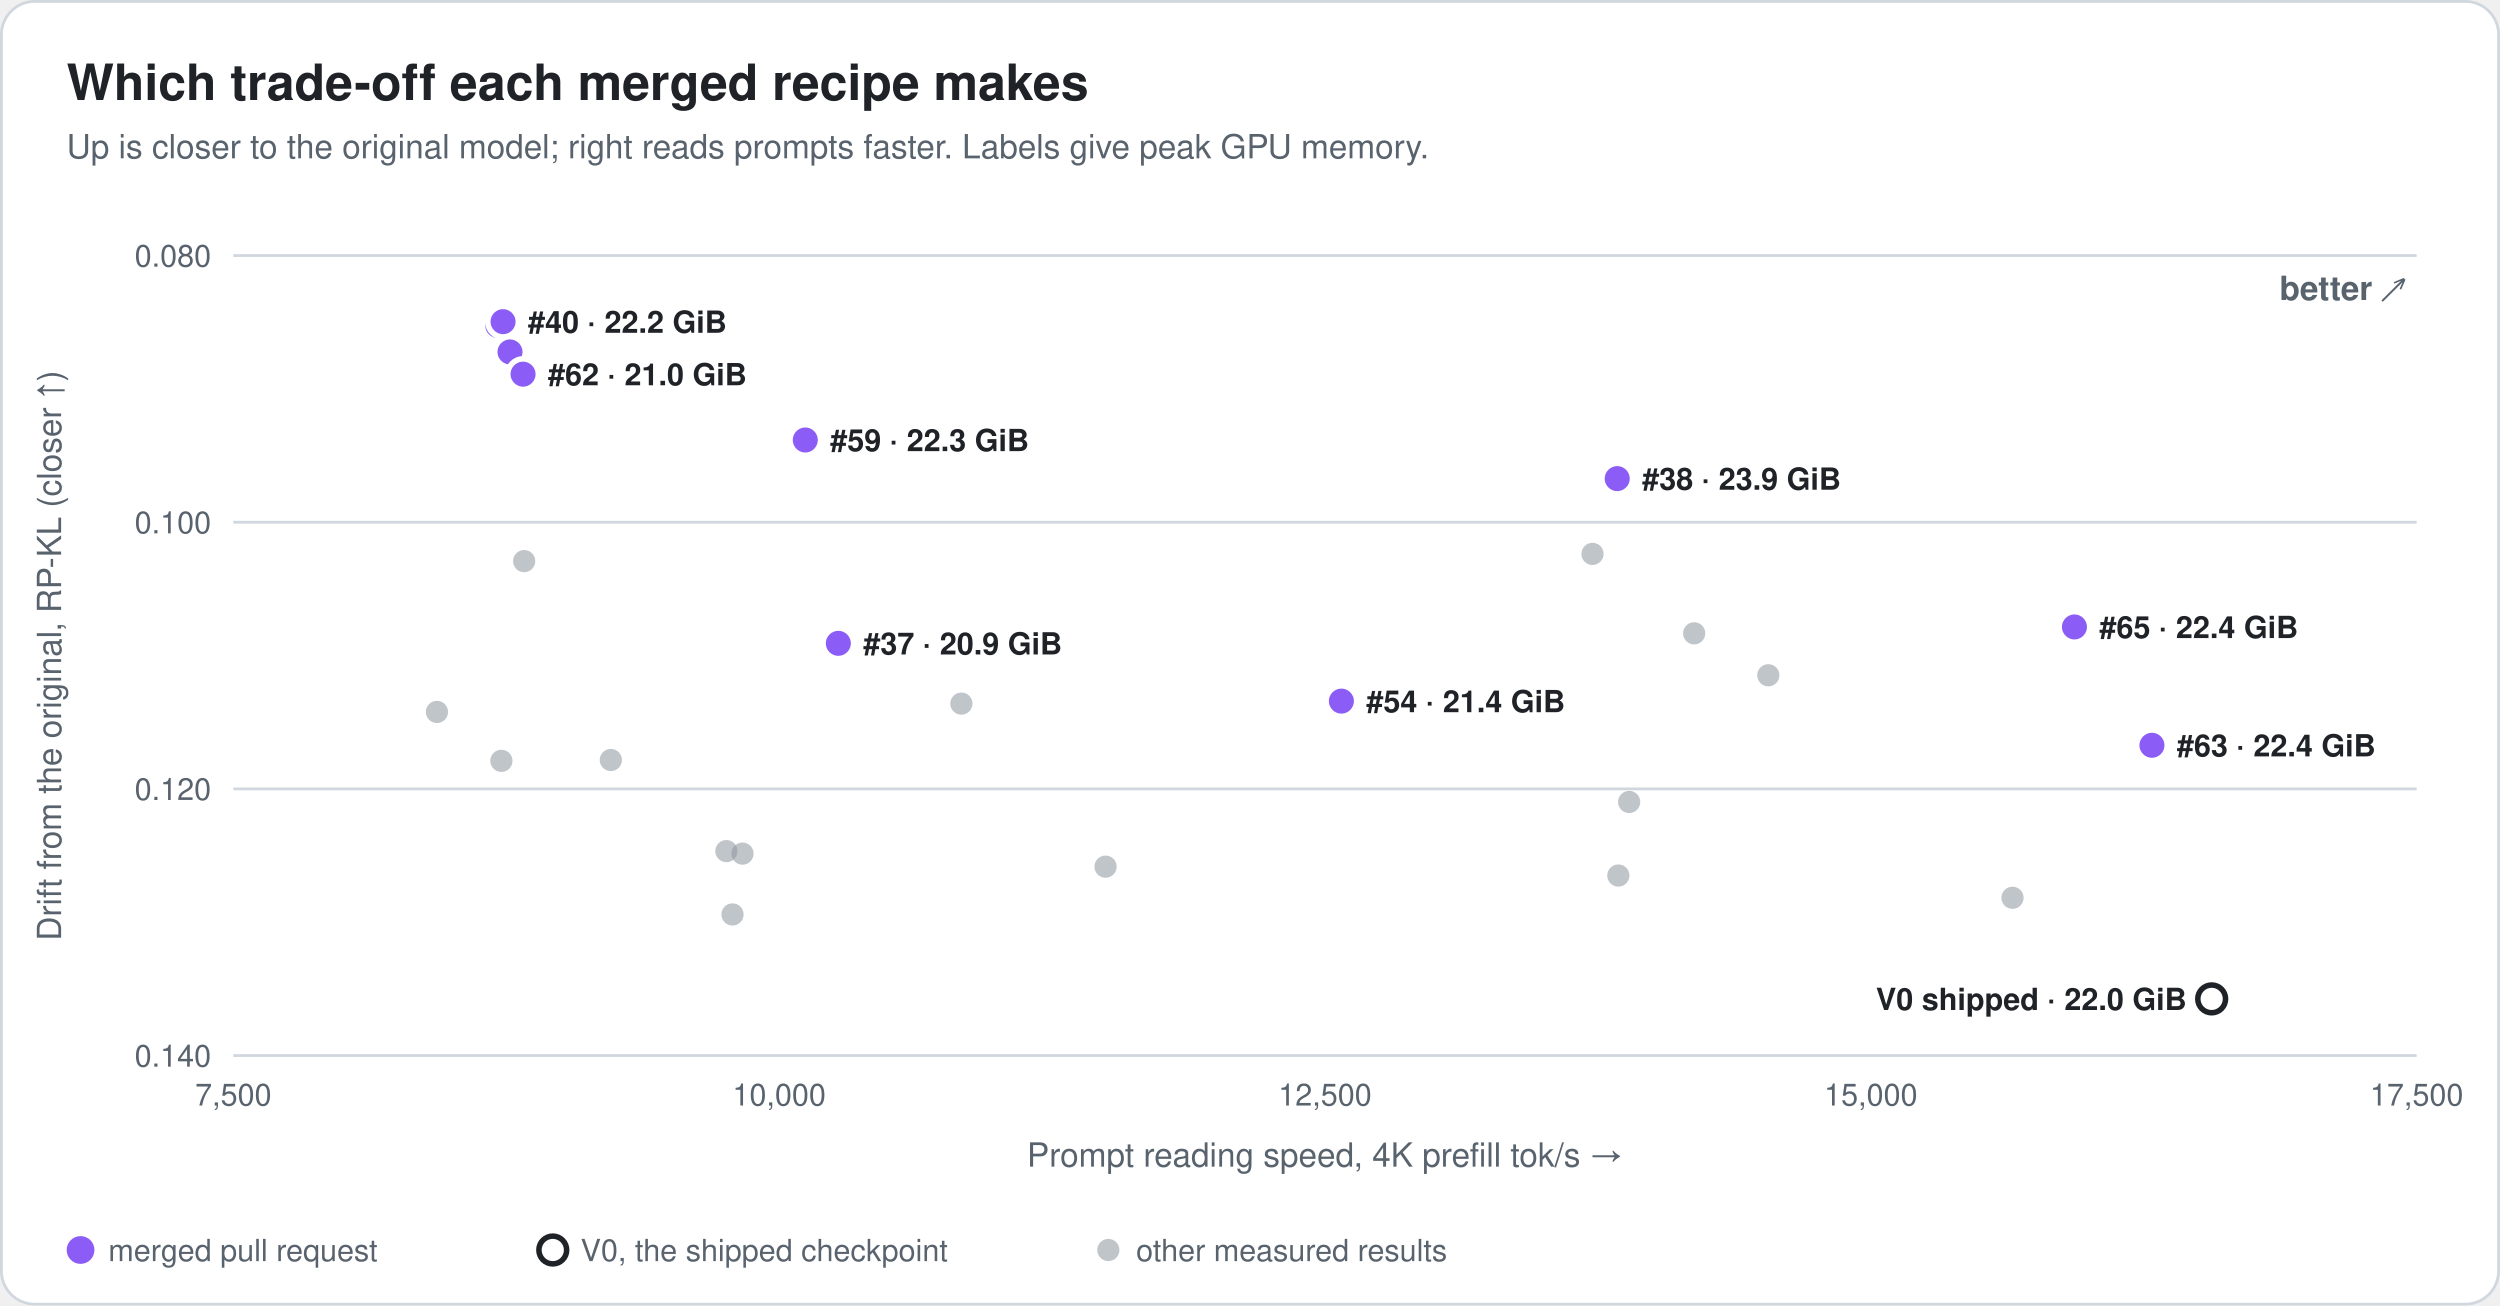
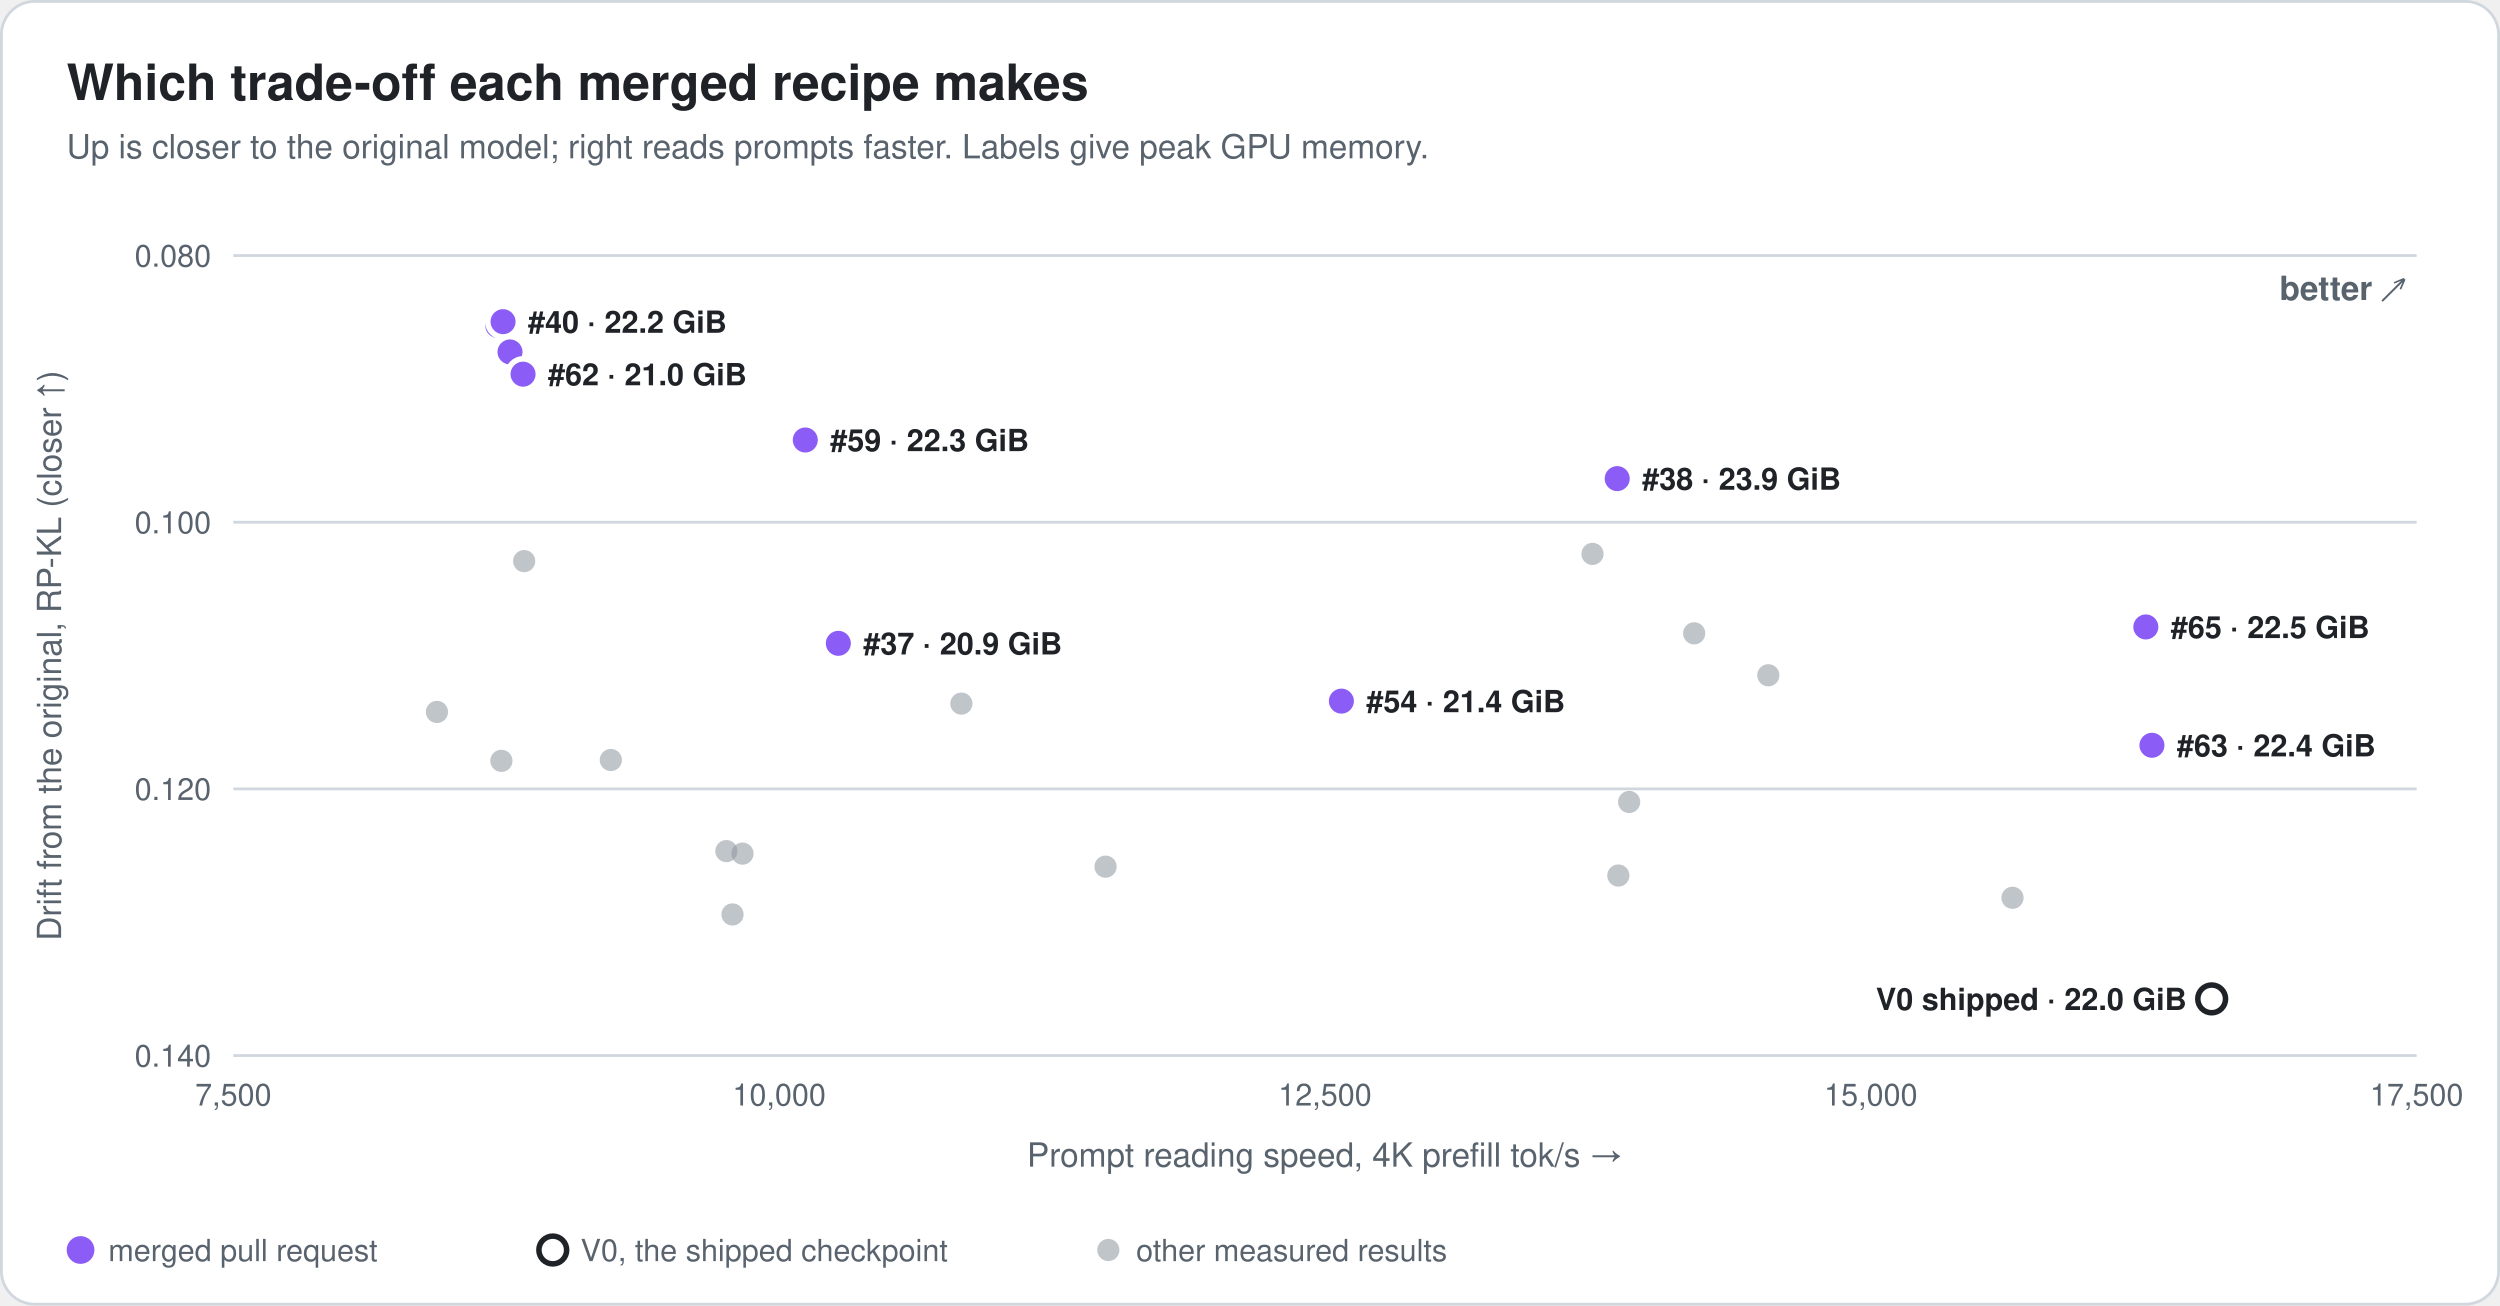
<svg xmlns="http://www.w3.org/2000/svg" width="900" height="470" viewBox="0 0 900 470" font-family="-apple-system,BlinkMacSystemFont,'Segoe UI',Helvetica,Arial,sans-serif" role="img" aria-label="Trade-offs of 10 merged recipes against the shipped checkpoint">
  <style>
.bg{fill:#ffffff;stroke:#d0d7de}.t{fill:#1f2328}.m{fill:#59636e}.rule{stroke:#d0d7de}.ring{stroke:#ffffff}
.acc{fill:#8b5cf6}.accl{stroke:#8b5cf6}.wash{fill:#8b5cf6;fill-opacity:.1}.gry{fill:#8c959f}.rej{fill:#d03b3b}.track{fill:#eaeef2}.tk{stroke:#1f2328}
@media (prefers-color-scheme: dark){
.bg{fill:#0d1117;stroke:#30363d}.t{fill:#e6edf3}.m{fill:#9198a1}.rule{stroke:#30363d}.ring{stroke:#0d1117}
.acc{fill:#9a75f8}.accl{stroke:#9a75f8}.wash{fill:#9a75f8;fill-opacity:.14}.gry{fill:#9198a1}.rej{fill:#e5534b}.track{fill:#21262d}.tk{stroke:#e6edf3}}
</style>
  <rect class="bg" x="0.5" y="0.5" width="899" height="469" rx="12" />
  <text x="24.0" y="36.0" class="t" font-size="18" font-weight="600" text-anchor="start">Which trade-off each merged recipe makes</text>
  <text x="24.0" y="57.0" class="m" font-size="12" font-weight="400" text-anchor="start">Up is closer to the original model; right reads prompts faster. Labels give peak GPU memory.</text>
  <line class="rule" x1="84" x2="870" y1="92.0" y2="92.0" stroke-width="1" />
  <text x="76.0" y="96.0" class="m" font-size="11" font-weight="400" text-anchor="end">0.080</text>
  <line class="rule" x1="84" x2="870" y1="188.0" y2="188.0" stroke-width="1" />
  <text x="76.0" y="192.0" class="m" font-size="11" font-weight="400" text-anchor="end">0.100</text>
  <line class="rule" x1="84" x2="870" y1="284.0" y2="284.0" stroke-width="1" />
  <text x="76.0" y="288.0" class="m" font-size="11" font-weight="400" text-anchor="end">0.120</text>
  <line class="rule" x1="84" x2="870" y1="380.0" y2="380.0" stroke-width="1" />
  <text x="76.0" y="384.0" class="m" font-size="11" font-weight="400" text-anchor="end">0.140</text>
  <text x="84.0" y="398.0" class="m" font-size="11" font-weight="400" text-anchor="middle">7,500</text>
  <text x="280.5" y="398.0" class="m" font-size="11" font-weight="400" text-anchor="middle">10,000</text>
  <text x="477.0" y="398.0" class="m" font-size="11" font-weight="400" text-anchor="middle">12,500</text>
  <text x="673.5" y="398.0" class="m" font-size="11" font-weight="400" text-anchor="middle">15,000</text>
  <text x="870.0" y="398.0" class="m" font-size="11" font-weight="400" text-anchor="middle">17,500</text>
  <text x="477.0" y="420.0" class="m" font-size="12" font-weight="400" text-anchor="middle">Prompt reading speed, 4K prefill tok/s →</text>
  <text x="22" y="236.0" class="m" font-size="12" text-anchor="middle" transform="rotate(-90 22 236.0)">Drift from the original, RP-KL (closer ↑)</text>
  <text x="866.0" y="108.0" class="m" font-size="12" font-weight="600" text-anchor="end">better ↗</text>
  <circle class="gry" cx="157.3" cy="256.3" r="4" opacity=".55" />
  <circle class="gry" cx="573.3" cy="199.4" r="4" opacity=".55" />
  <circle class="gry" cx="582.6" cy="315.2" r="4" opacity=".55" />
  <circle class="gry" cx="724.5" cy="323.2" r="4" opacity=".55" />
  <circle class="gry" cx="263.7" cy="329.2" r="4" opacity=".55" />
  <circle class="gry" cx="261.5" cy="306.4" r="4" opacity=".55" />
  <circle class="gry" cx="180.5" cy="273.9" r="4" opacity=".55" />
  <circle class="gry" cx="346.1" cy="253.3" r="4" opacity=".55" />
  <circle class="gry" cx="609.9" cy="228.0" r="4" opacity=".55" />
  <circle class="gry" cx="398.0" cy="312.0" r="4" opacity=".55" />
  <circle class="gry" cx="188.7" cy="202.0" r="4" opacity=".55" />
  <circle class="gry" cx="586.5" cy="288.7" r="4" opacity=".55" />
  <circle class="gry" cx="636.6" cy="243.1" r="4" opacity=".55" />
  <circle class="gry" cx="219.9" cy="273.6" r="4" opacity=".55" />
  <circle class="gry" cx="267.3" cy="307.3" r="4" opacity=".55" />
  <circle class="tk" cx="796.2" cy="359.6" r="5" fill="none" stroke-width="2" />
  <circle class="acc ring" cx="482.9" cy="252.4" r="5.5" stroke-width="2" />
  <circle class="acc ring" cx="301.8" cy="231.6" r="5.5" stroke-width="2" />
  <circle class="acc ring" cx="582.2" cy="172.3" r="5.5" stroke-width="2" />
  <circle class="acc ring" cx="774.7" cy="268.3" r="5.5" stroke-width="2" />
-   <circle class="acc ring" cx="746.8" cy="225.7" r="5.5" stroke-width="2" />
+   <circle class="acc ring" cx="772.5" cy="225.7" r="5.5" stroke-width="2" />
  <circle class="acc ring" cx="179.2" cy="117.2" r="5.5" stroke-width="2" />
  <circle class="acc ring" cx="181.1" cy="115.8" r="5.5" stroke-width="2" />
  <circle class="acc ring" cx="289.9" cy="158.4" r="5.5" stroke-width="2" />
  <circle class="acc ring" cx="183.6" cy="126.7" r="5.5" stroke-width="2" />
  <circle class="acc ring" cx="188.3" cy="134.7" r="5.5" stroke-width="2" />
  <text x="787.2" y="363.6" class="t" font-size="11" font-weight="600" text-anchor="end">V0 shipped · 22.0 GiB</text>
  <text x="190.1" y="119.8" class="t" font-size="11" font-weight="600" text-anchor="start">#40 · 22.2 GiB</text>
  <text x="197.3" y="138.7" class="t" font-size="11" font-weight="600" text-anchor="start">#62 · 21.0 GiB</text>
  <text x="298.9" y="162.4" class="t" font-size="11" font-weight="600" text-anchor="start">#59 · 22.3 GiB</text>
  <text x="591.2" y="176.3" class="t" font-size="11" font-weight="600" text-anchor="start">#38 · 23.9 GiB</text>
-   <text x="755.8" y="229.7" class="t" font-size="11" font-weight="600" text-anchor="start">#65 · 22.4 GiB</text>
+   <text x="781.5" y="229.7" class="t" font-size="11" font-weight="600" text-anchor="start">#65 · 22.5 GiB</text>
  <text x="310.8" y="235.6" class="t" font-size="11" font-weight="600" text-anchor="start">#37 · 20.9 GiB</text>
  <text x="491.9" y="256.4" class="t" font-size="11" font-weight="600" text-anchor="start">#54 · 21.4 GiB</text>
  <text x="783.7" y="272.3" class="t" font-size="11" font-weight="600" text-anchor="start">#63 · 22.4 GiB</text>
  <circle class="acc" cx="29" cy="450" r="5" />
  <text x="39.0" y="454.0" class="m" font-size="11" font-weight="400" text-anchor="start">merged pull request</text>
  <circle class="tk" cx="199" cy="450" r="5" fill="none" stroke-width="2" />
  <text x="209.0" y="454.0" class="m" font-size="11" font-weight="400" text-anchor="start">V0, the shipped checkpoint</text>
  <circle class="gry" cx="399" cy="450" r="4" opacity=".55" />
  <text x="409.0" y="454.0" class="m" font-size="11" font-weight="400" text-anchor="start">other measured results</text>
</svg>
